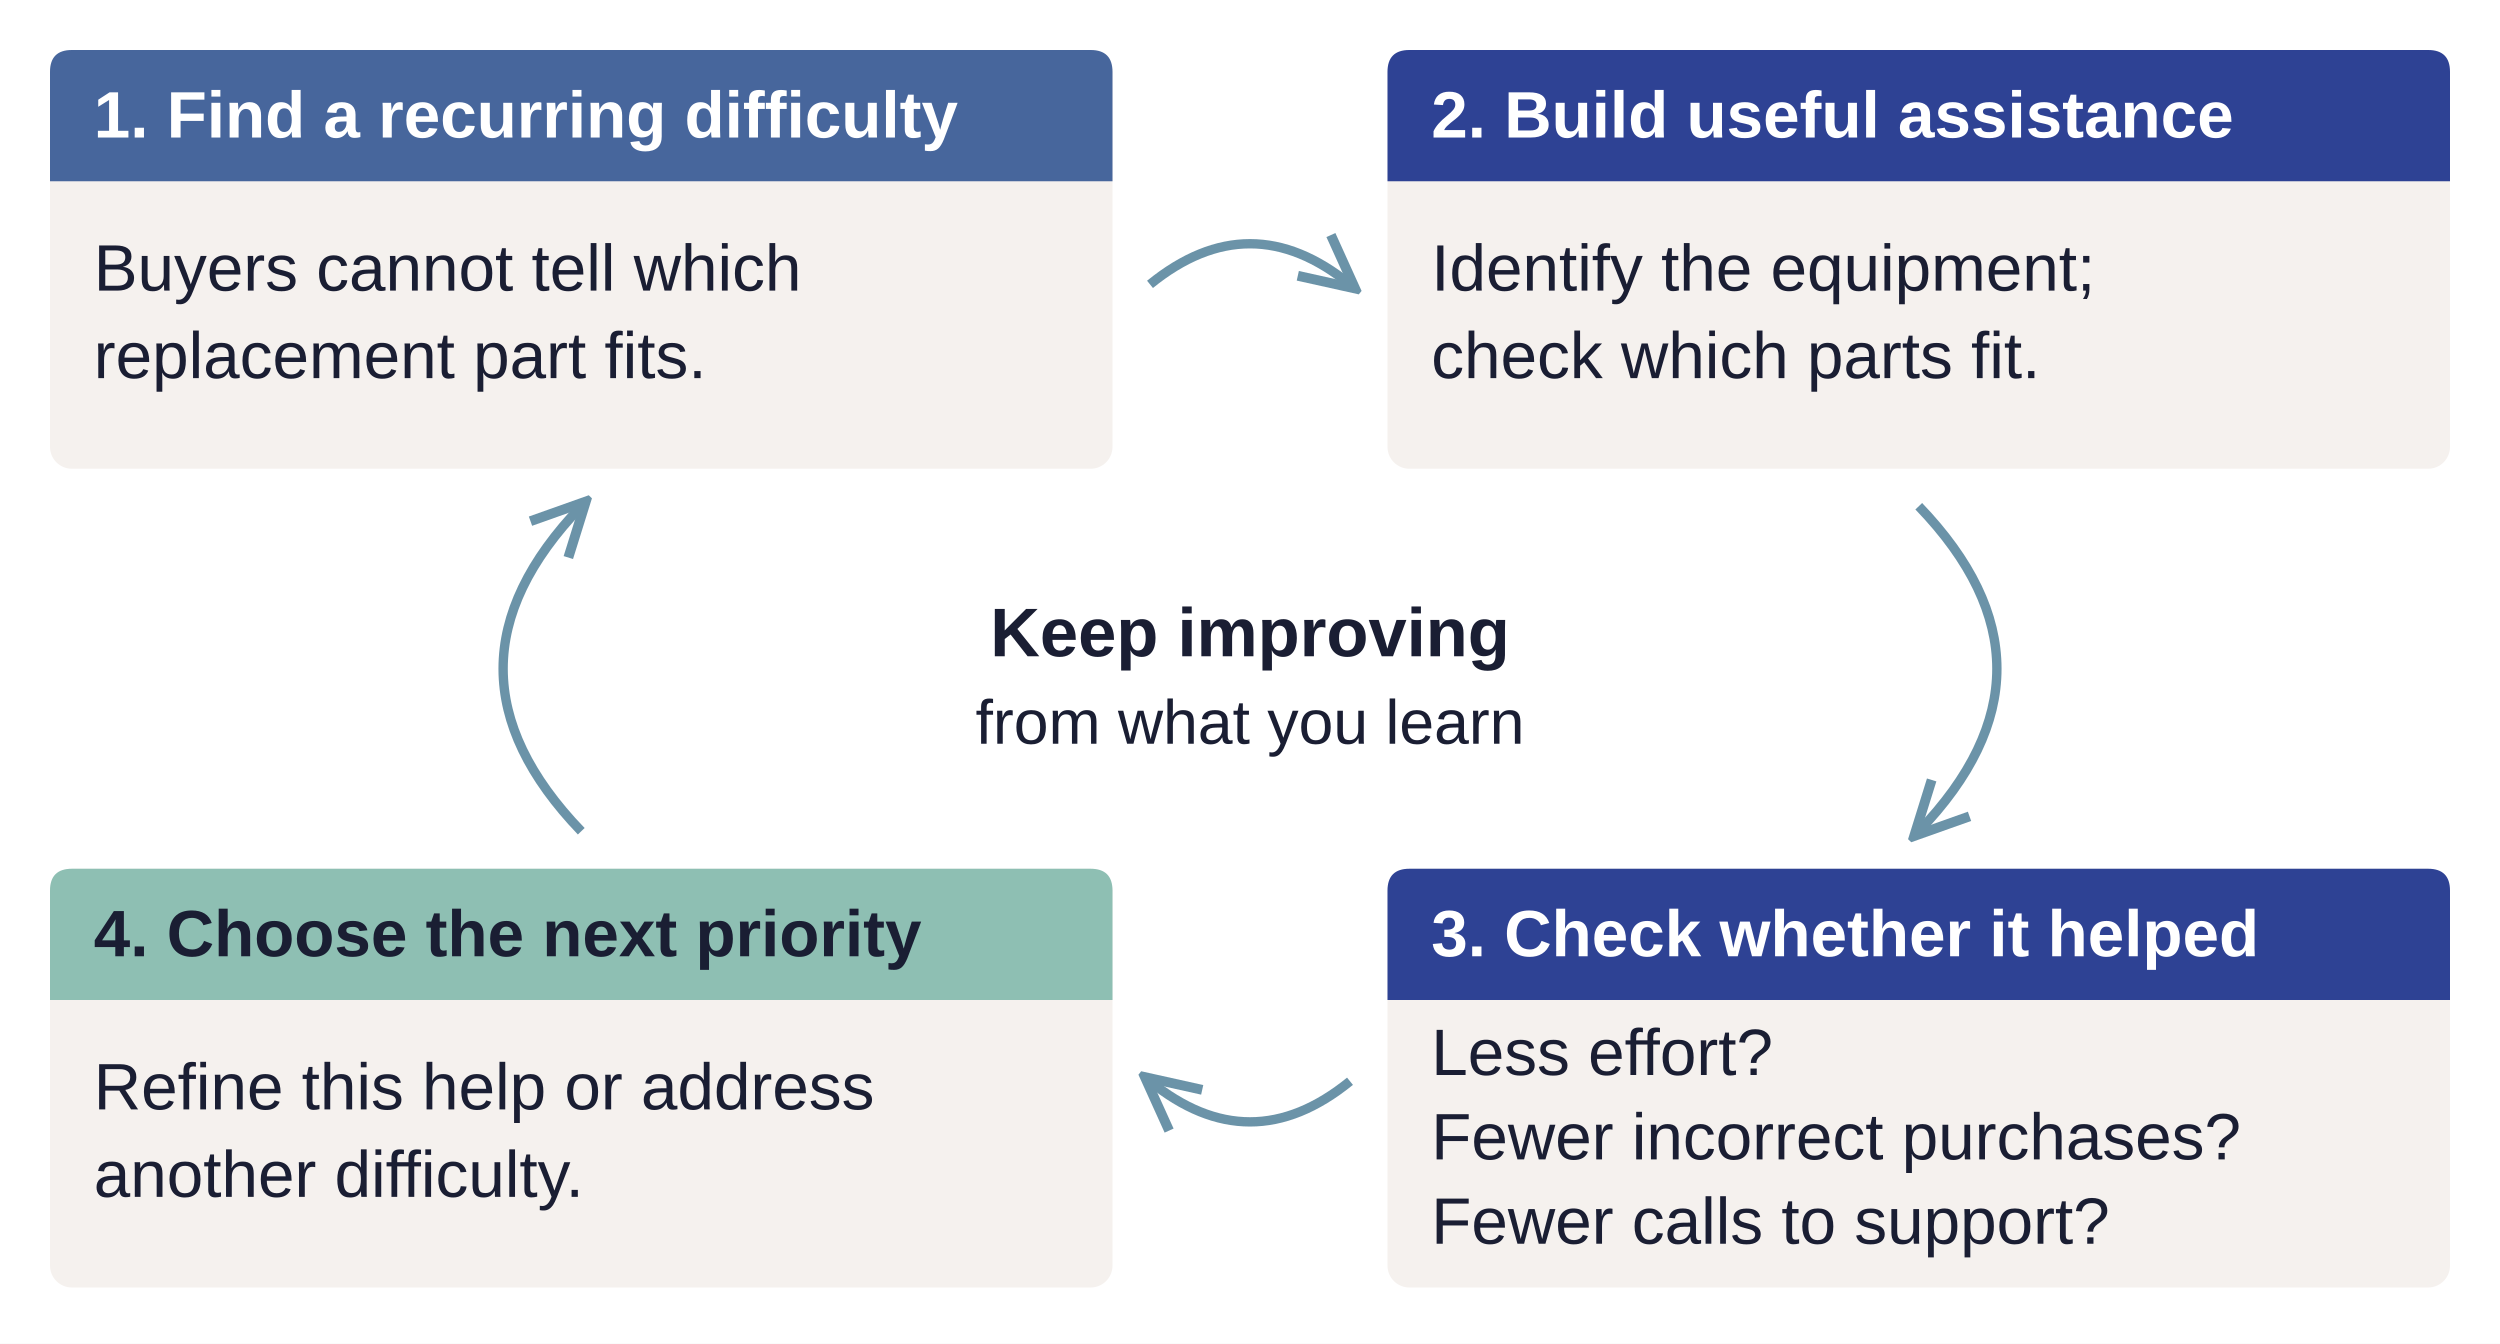
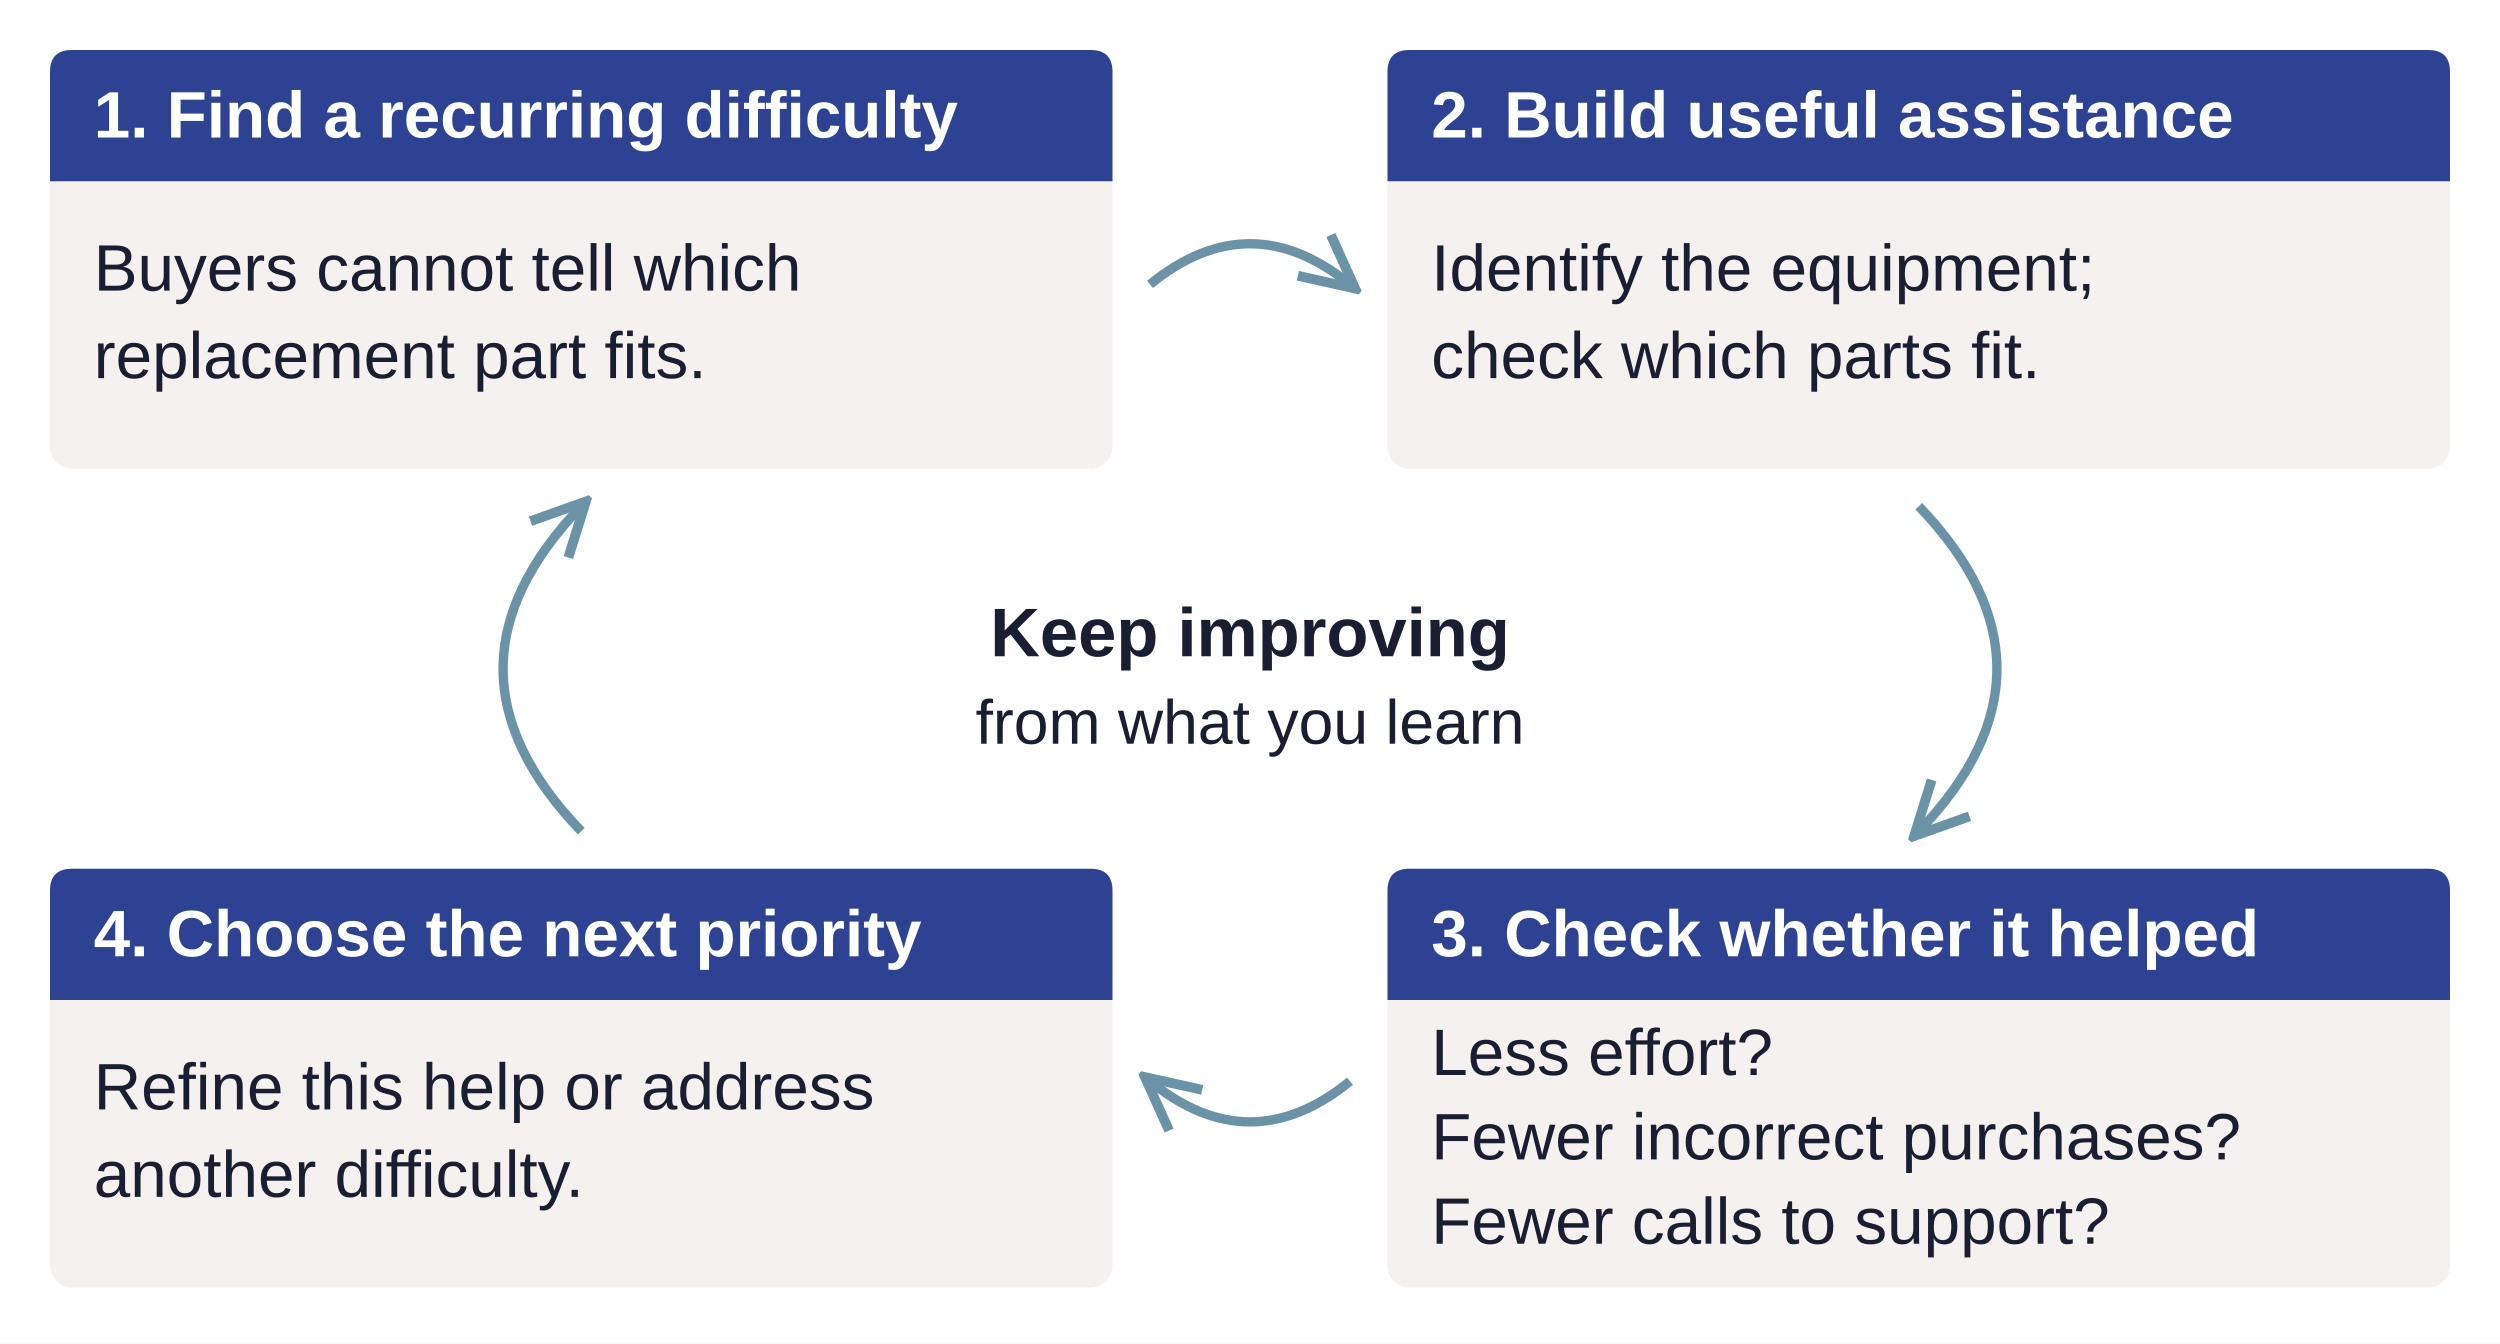
<svg xmlns="http://www.w3.org/2000/svg" width="800" height="430" viewBox="0 0 800 430" role="img" aria-labelledby="title desc">
  <defs>
    <marker id="arrow" viewBox="0 0 10 10" refX="8" refY="5" markerWidth="7" markerHeight="7" orient="auto-start-reverse">
      <path d="M1 1 L9 5 L1 9" fill="none" stroke="#6b93a8" stroke-width="1.5" />
    </marker>
  </defs>
  <rect width="800" height="430" fill="white" />
  <rect x="16" y="16" width="340" height="134" rx="7" fill="#f5f1ee" />
-   <path d="M23 16 H349 Q356 16 356 23 V58 H16 V23 Q16 16 23 16 Z" fill="#47669c" />
+   <path d="M23 16 H349 Q356 16 356 23 V58 H16 V23 Q16 16 23 16 Z" fill="#2e4294" />
  <text x="30" y="44" font-family="Arial, sans-serif" font-size="21" font-weight="700" fill="white">1. Find a recurring difficulty</text>
  <text x="30" y="93" font-family="Arial, sans-serif" font-size="21" fill="#1a1e33">Buyers cannot tell which</text>
  <text x="30" y="121" font-family="Arial, sans-serif" font-size="21" fill="#1a1e33">replacement part fits.</text>
  <rect x="444" y="16" width="340" height="134" rx="7" fill="#f5f1ee" />
  <path d="M451 16 H777 Q784 16 784 23 V58 H444 V23 Q444 16 451 16 Z" fill="#2e4294" />
  <text x="458" y="44" font-family="Arial, sans-serif" font-size="21" font-weight="700" fill="white">2. Build useful assistance</text>
  <text x="458" y="93" font-family="Arial, sans-serif" font-size="21" fill="#1a1e33">Identify the equipment;</text>
  <text x="458" y="121" font-family="Arial, sans-serif" font-size="21" fill="#1a1e33">check which parts fit.</text>
  <rect x="444" y="278" width="340" height="134" rx="7" fill="#f5f1ee" />
  <path d="M451 278 H777 Q784 278 784 285 V320 H444 V285 Q444 278 451 278 Z" fill="#2e4294" />
  <text x="458" y="306" font-family="Arial, sans-serif" font-size="21" font-weight="700" fill="white">3. Check whether it helped</text>
  <text x="458" y="344" font-family="Arial, sans-serif" font-size="21" fill="#1a1e33">Less effort?</text>
  <text x="458" y="371" font-family="Arial, sans-serif" font-size="21" fill="#1a1e33">Fewer incorrect purchases?</text>
  <text x="458" y="398" font-family="Arial, sans-serif" font-size="21" fill="#1a1e33">Fewer calls to support?</text>
  <rect x="16" y="278" width="340" height="134" rx="7" fill="#f5f1ee" />
-   <path d="M23 278 H349 Q356 278 356 285 V320 H16 V285 Q16 278 23 278 Z" fill="#8ebfb3" />
-   <text x="30" y="306" font-family="Arial, sans-serif" font-size="21" font-weight="700" fill="#1a1e33">4. Choose the next priority</text>
+   <path d="M23 278 H349 Q356 278 356 285 V320 H16 V285 Q16 278 23 278 Z" fill="#2e4294" />
+   <text x="30" y="306" font-family="Arial, sans-serif" font-size="21" font-weight="700" fill="white">4. Choose the next priority</text>
  <text x="30" y="355" font-family="Arial, sans-serif" font-size="21" fill="#1a1e33">Refine this help or address</text>
  <text x="30" y="383" font-family="Arial, sans-serif" font-size="21" fill="#1a1e33">another difficulty.</text>
  <g fill="none" stroke="#6b93a8" stroke-width="3" marker-end="url(#arrow)">
    <path d="M368 91 Q400 65 432 91" />
    <path d="M614 162 Q664 214 614 266" />
    <path d="M432 346 Q400 372 368 346" />
    <path d="M186 266 Q136 214 186 162" />
  </g>
  <text x="400" y="210" text-anchor="middle" font-family="Arial, sans-serif" font-size="22" font-weight="700" fill="#1a1e33">Keep improving</text>
  <text x="400" y="238" text-anchor="middle" font-family="Arial, sans-serif" font-size="20" fill="#1a1e33">from what you learn</text>
</svg>
